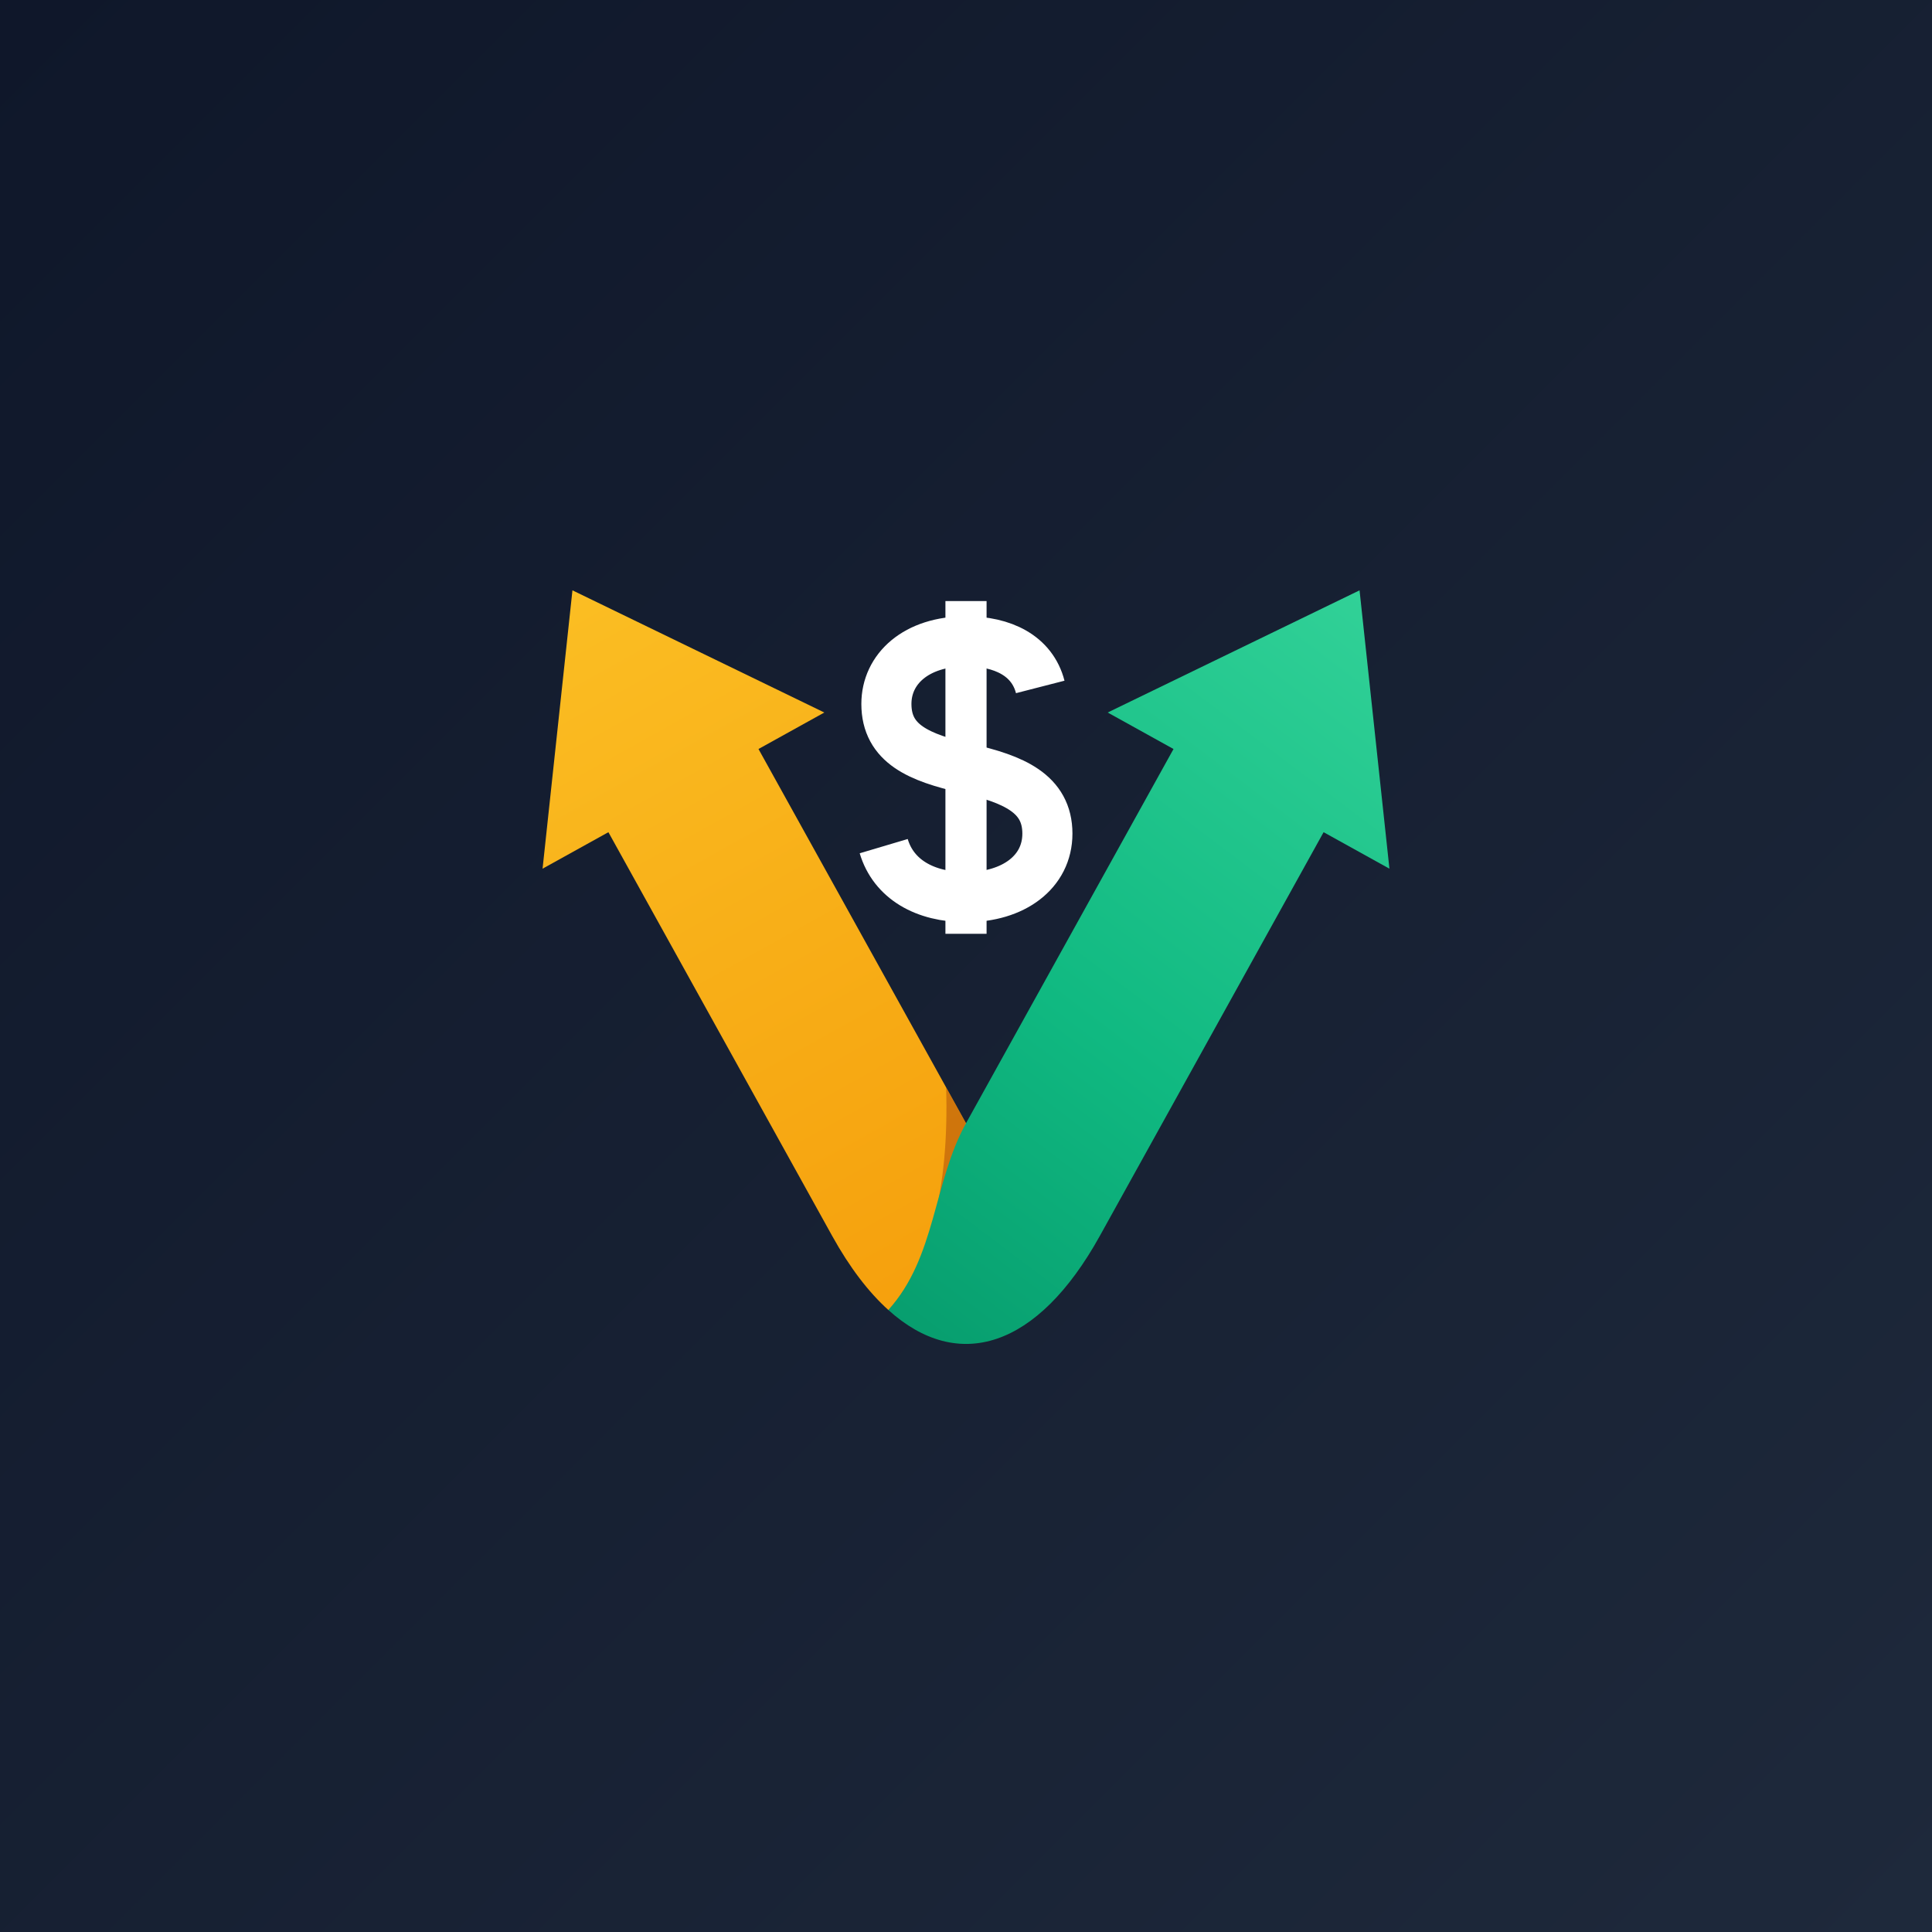
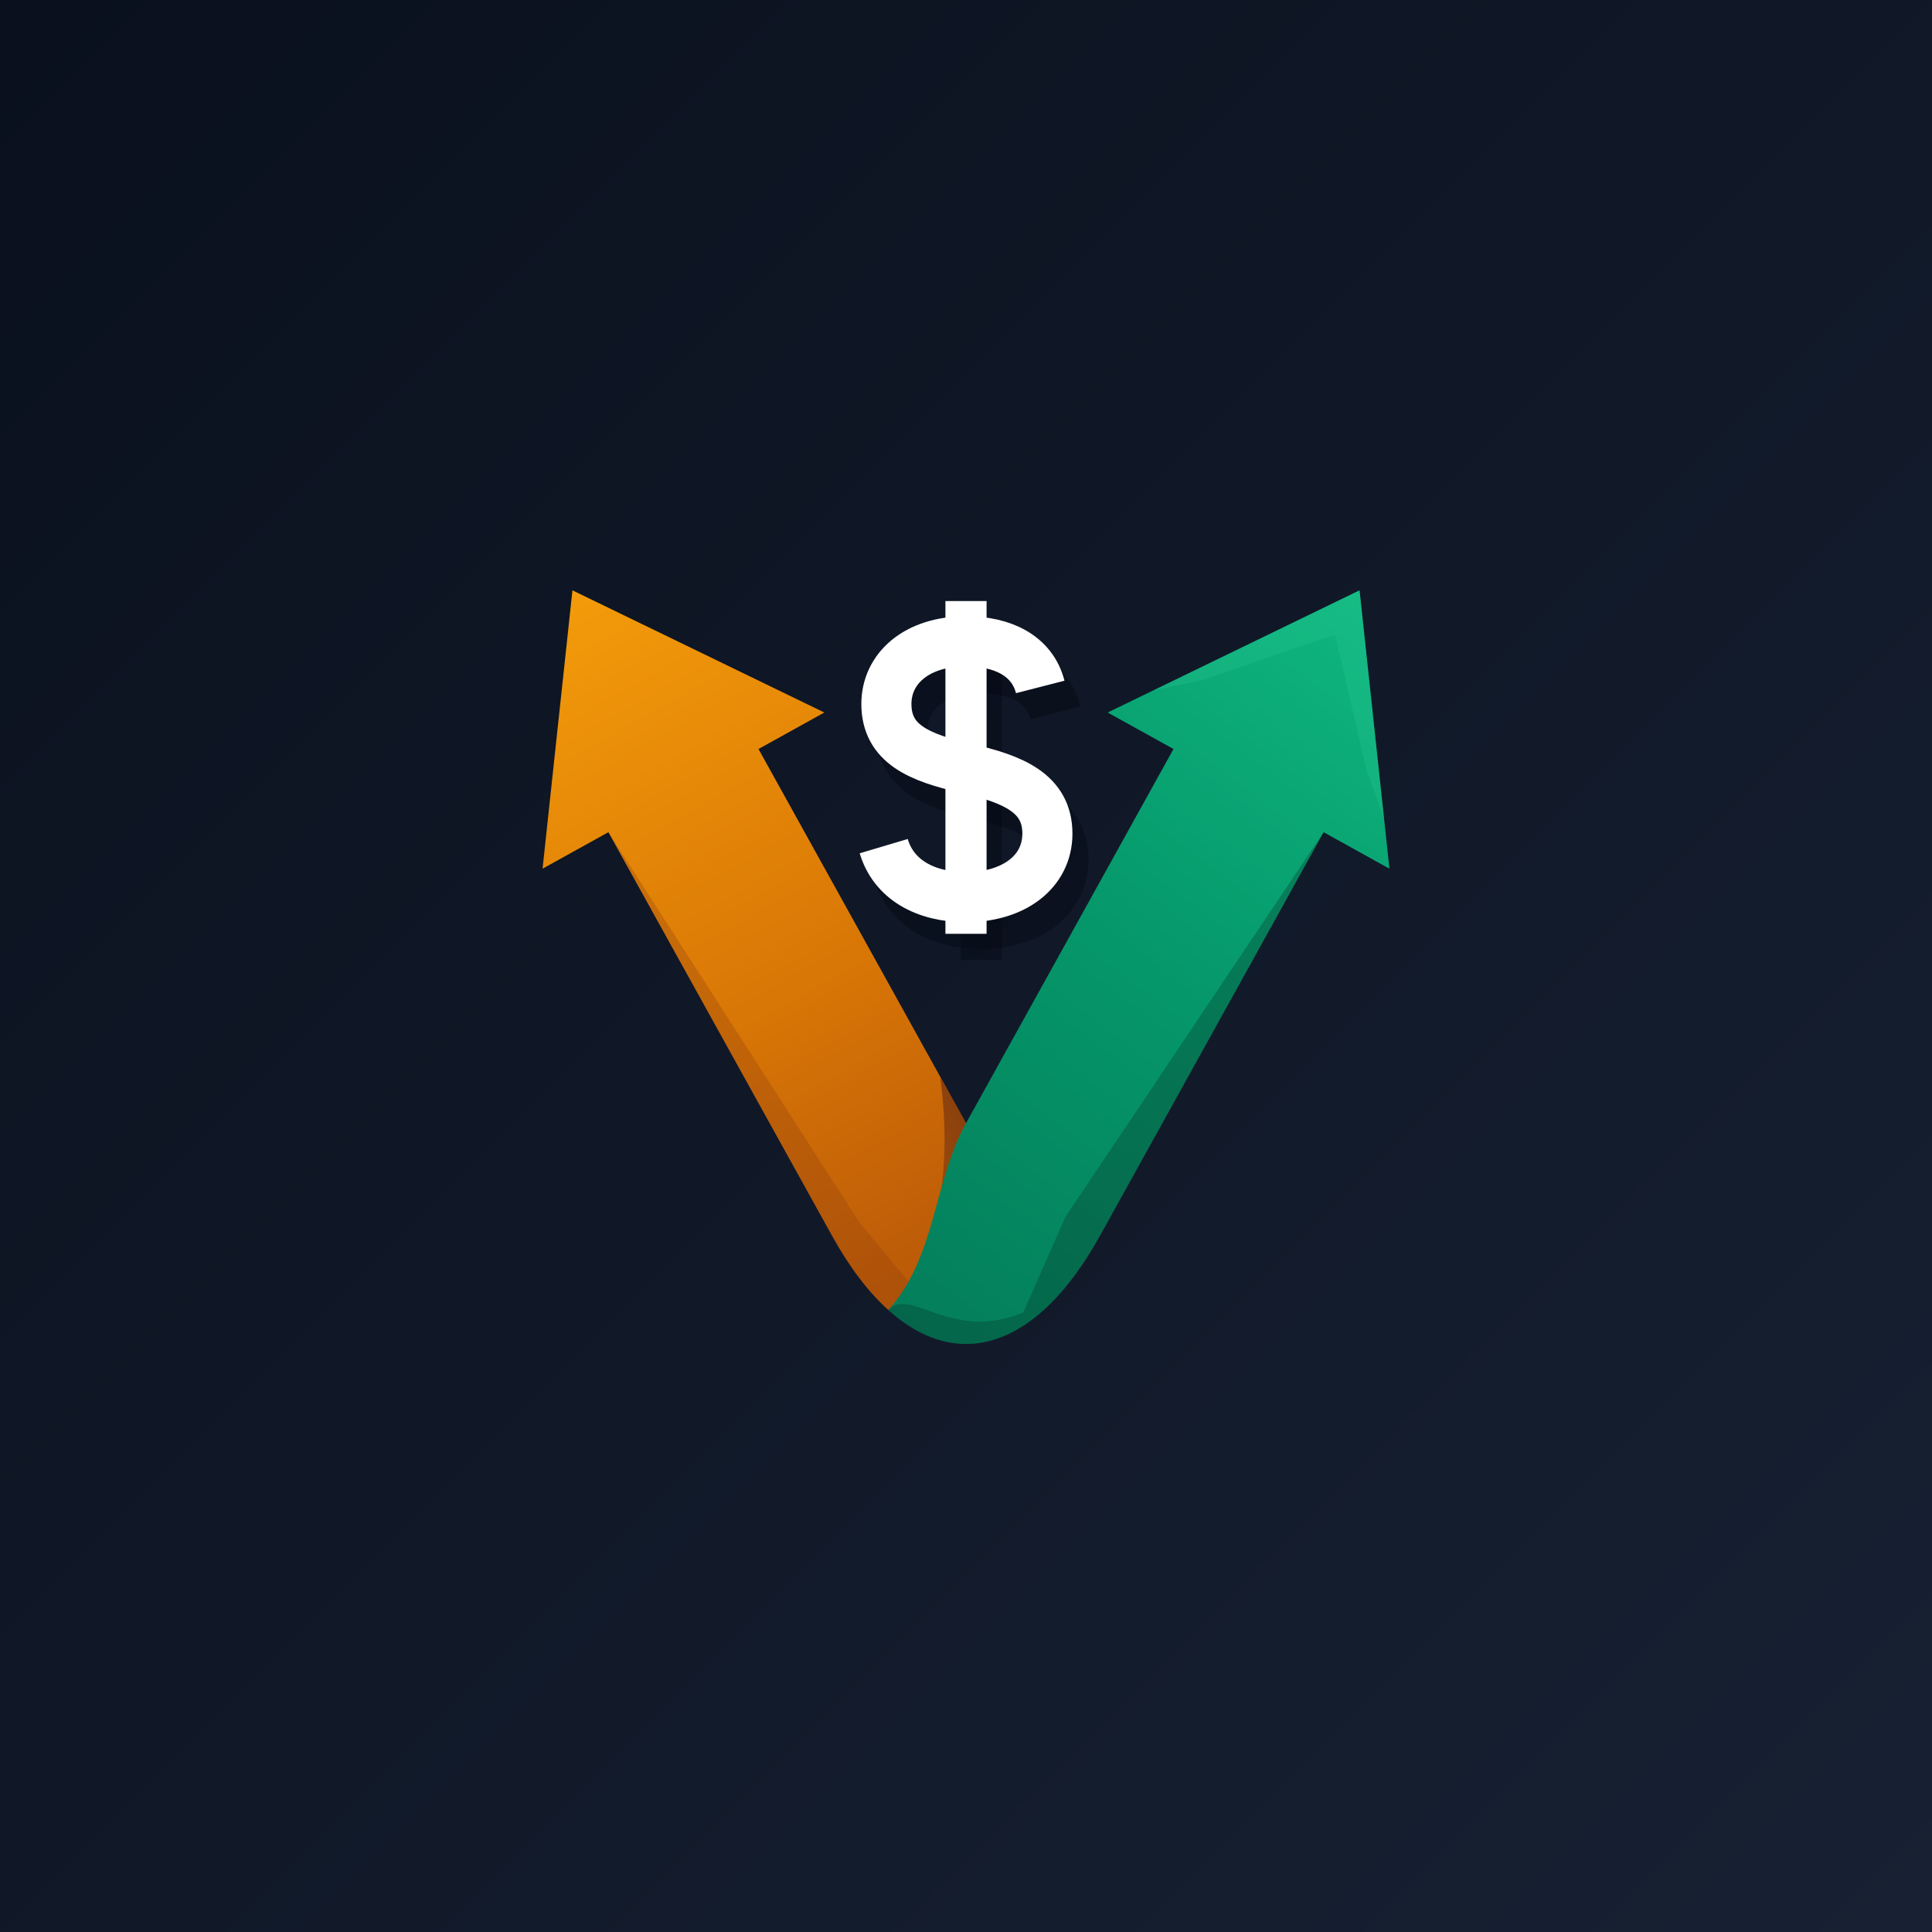
<svg xmlns="http://www.w3.org/2000/svg" viewBox="0 0 108 108" width="1024" height="1024">
  <defs>
    <linearGradient id="bgGrad" x1="0" y1="0" x2="108" y2="108" gradientUnits="userSpaceOnUse">
-       <stop offset="0%" stop-color="#0F172A" />
-       <stop offset="100%" stop-color="#1E293B" />
+       <stop offset="0%" stop-color="#0A101D" />
+       <stop offset="100%" stop-color="#172133" />
    </linearGradient>
    <linearGradient id="amberGrad" x1="28.0" y1="33.0" x2="52.0" y2="76.0" gradientUnits="userSpaceOnUse">
-       <stop offset="0%" stop-color="#FBBF24" />
-       <stop offset="100%" stop-color="#F59E0B" />
+       <stop offset="0%" stop-color="#F59E0B" />
+       <stop offset="55%" stop-color="#D97706" />
+       <stop offset="100%" stop-color="#B45309" />
+     </linearGradient>
+     <linearGradient id="foldShadowGrad" x1="46.0" y1="66.0" x2="54.0" y2="62.0" gradientUnits="userSpaceOnUse">
+       <stop offset="0%" stop-color="#78350F" stop-opacity="0.15" />
+       <stop offset="100%" stop-color="#78350F" stop-opacity="0.78" />
    </linearGradient>
    <linearGradient id="emeraldGrad" x1="46.0" y1="78.0" x2="80.0" y2="33.0" gradientUnits="userSpaceOnUse">
-       <stop offset="0%" stop-color="#059669" />
-       <stop offset="45%" stop-color="#10B981" />
-       <stop offset="100%" stop-color="#34D399" />
+       <stop offset="0%" stop-color="#047857" />
+       <stop offset="52%" stop-color="#059669" />
+       <stop offset="100%" stop-color="#10B981" />
    </linearGradient>
  </defs>
  <rect x="0" y="0" width="108" height="108" fill="url(#bgGrad)" />
  <path d="M 32.00,33.00 L 30.33,48.56 L 34.01,46.52 L 46.52,69.09 C 47.50,70.86 48.56,72.24 49.66,73.23 L 51.49,72.01 L 56.20,65.29 L 54.00,62.79 L 42.40,41.87 L 46.08,39.83 Z" fill="url(#amberGrad)" />
-   <path d="M 52.89,60.79 L 54.00,62.79 L 51.49,72.01 L 49.66,73.23 Q 53.14,69.37 52.89,60.79 Z" fill="#B45309" opacity="0.58" />
+   <path d="M 34.01,46.52 L 46.52,69.09 C 47.50,70.86 48.56,72.24 49.66,73.23 L 50.93,71.82 L 48.00,68.27 Z" fill="#92400E" opacity="0.32" />
+   <path d="M 52.56,60.19 L 54.00,62.79 L 51.49,72.01 L 49.66,73.23 Q 53.67,68.77 52.56,60.19 Z" fill="url(#foldShadowGrad)" />
  <path d="M 76.00,33.00 L 77.67,48.56 L 73.99,46.52 L 61.48,69.09 C 58.00,75.37 53.56,76.75 49.66,73.23 C 52.33,70.26 52.16,66.11 54.00,62.79 L 65.60,41.87 L 61.92,39.83 Z" fill="url(#emeraldGrad)" />
+   <path d="M 73.99,46.52 L 61.48,69.09 C 58.00,75.37 53.56,76.75 49.66,73.23 C 50.86,71.89 53.16,75.05 57.20,73.37 L 59.56,68.02 Z" fill="#022C22" opacity="0.30" />
+   <path d="M 76.00,33.00 L 64.46,38.60 L 67.26,38.00 L 74.63,35.46 L 76.39,43.06 L 77.37,45.76 Z" fill="#34D399" opacity="0.20" />
+   <path d="M 53.70,35.05 L 56.00,35.05 L 56.00,53.65 L 53.70,53.65 Z" fill="#040812" opacity="0.48" />
+   <path d="M 59.00,39.85 C 58.55,38.10 56.90,37.30 54.85,37.30 C 52.05,37.30 50.40,38.85 50.40,40.80 C 50.40,43.05 52.25,43.80 54.85,44.40 C 57.50,45.00 59.40,45.80 59.40,48.05 C 59.40,50.20 57.50,51.60 54.85,51.60 C 52.55,51.60 50.80,50.60 50.25,48.75" fill="none" stroke="#040812" stroke-width="2.90" stroke-linecap="butt" opacity="0.48" />
  <path d="M 52.85,33.60 L 55.15,33.60 L 55.15,52.20 L 52.85,52.20 Z" fill="#FFFFFF" />
  <path d="M 58.15,38.40 C 57.70,36.65 56.05,35.85 54.00,35.85 C 51.20,35.85 49.55,37.40 49.55,39.35 C 49.55,41.60 51.40,42.35 54.00,42.95 C 56.65,43.55 58.55,44.35 58.55,46.60 C 58.55,48.75 56.65,50.15 54.00,50.15 C 51.70,50.15 49.95,49.15 49.40,47.30" fill="none" stroke="#FFFFFF" stroke-width="2.80" stroke-linecap="butt" />
</svg>
